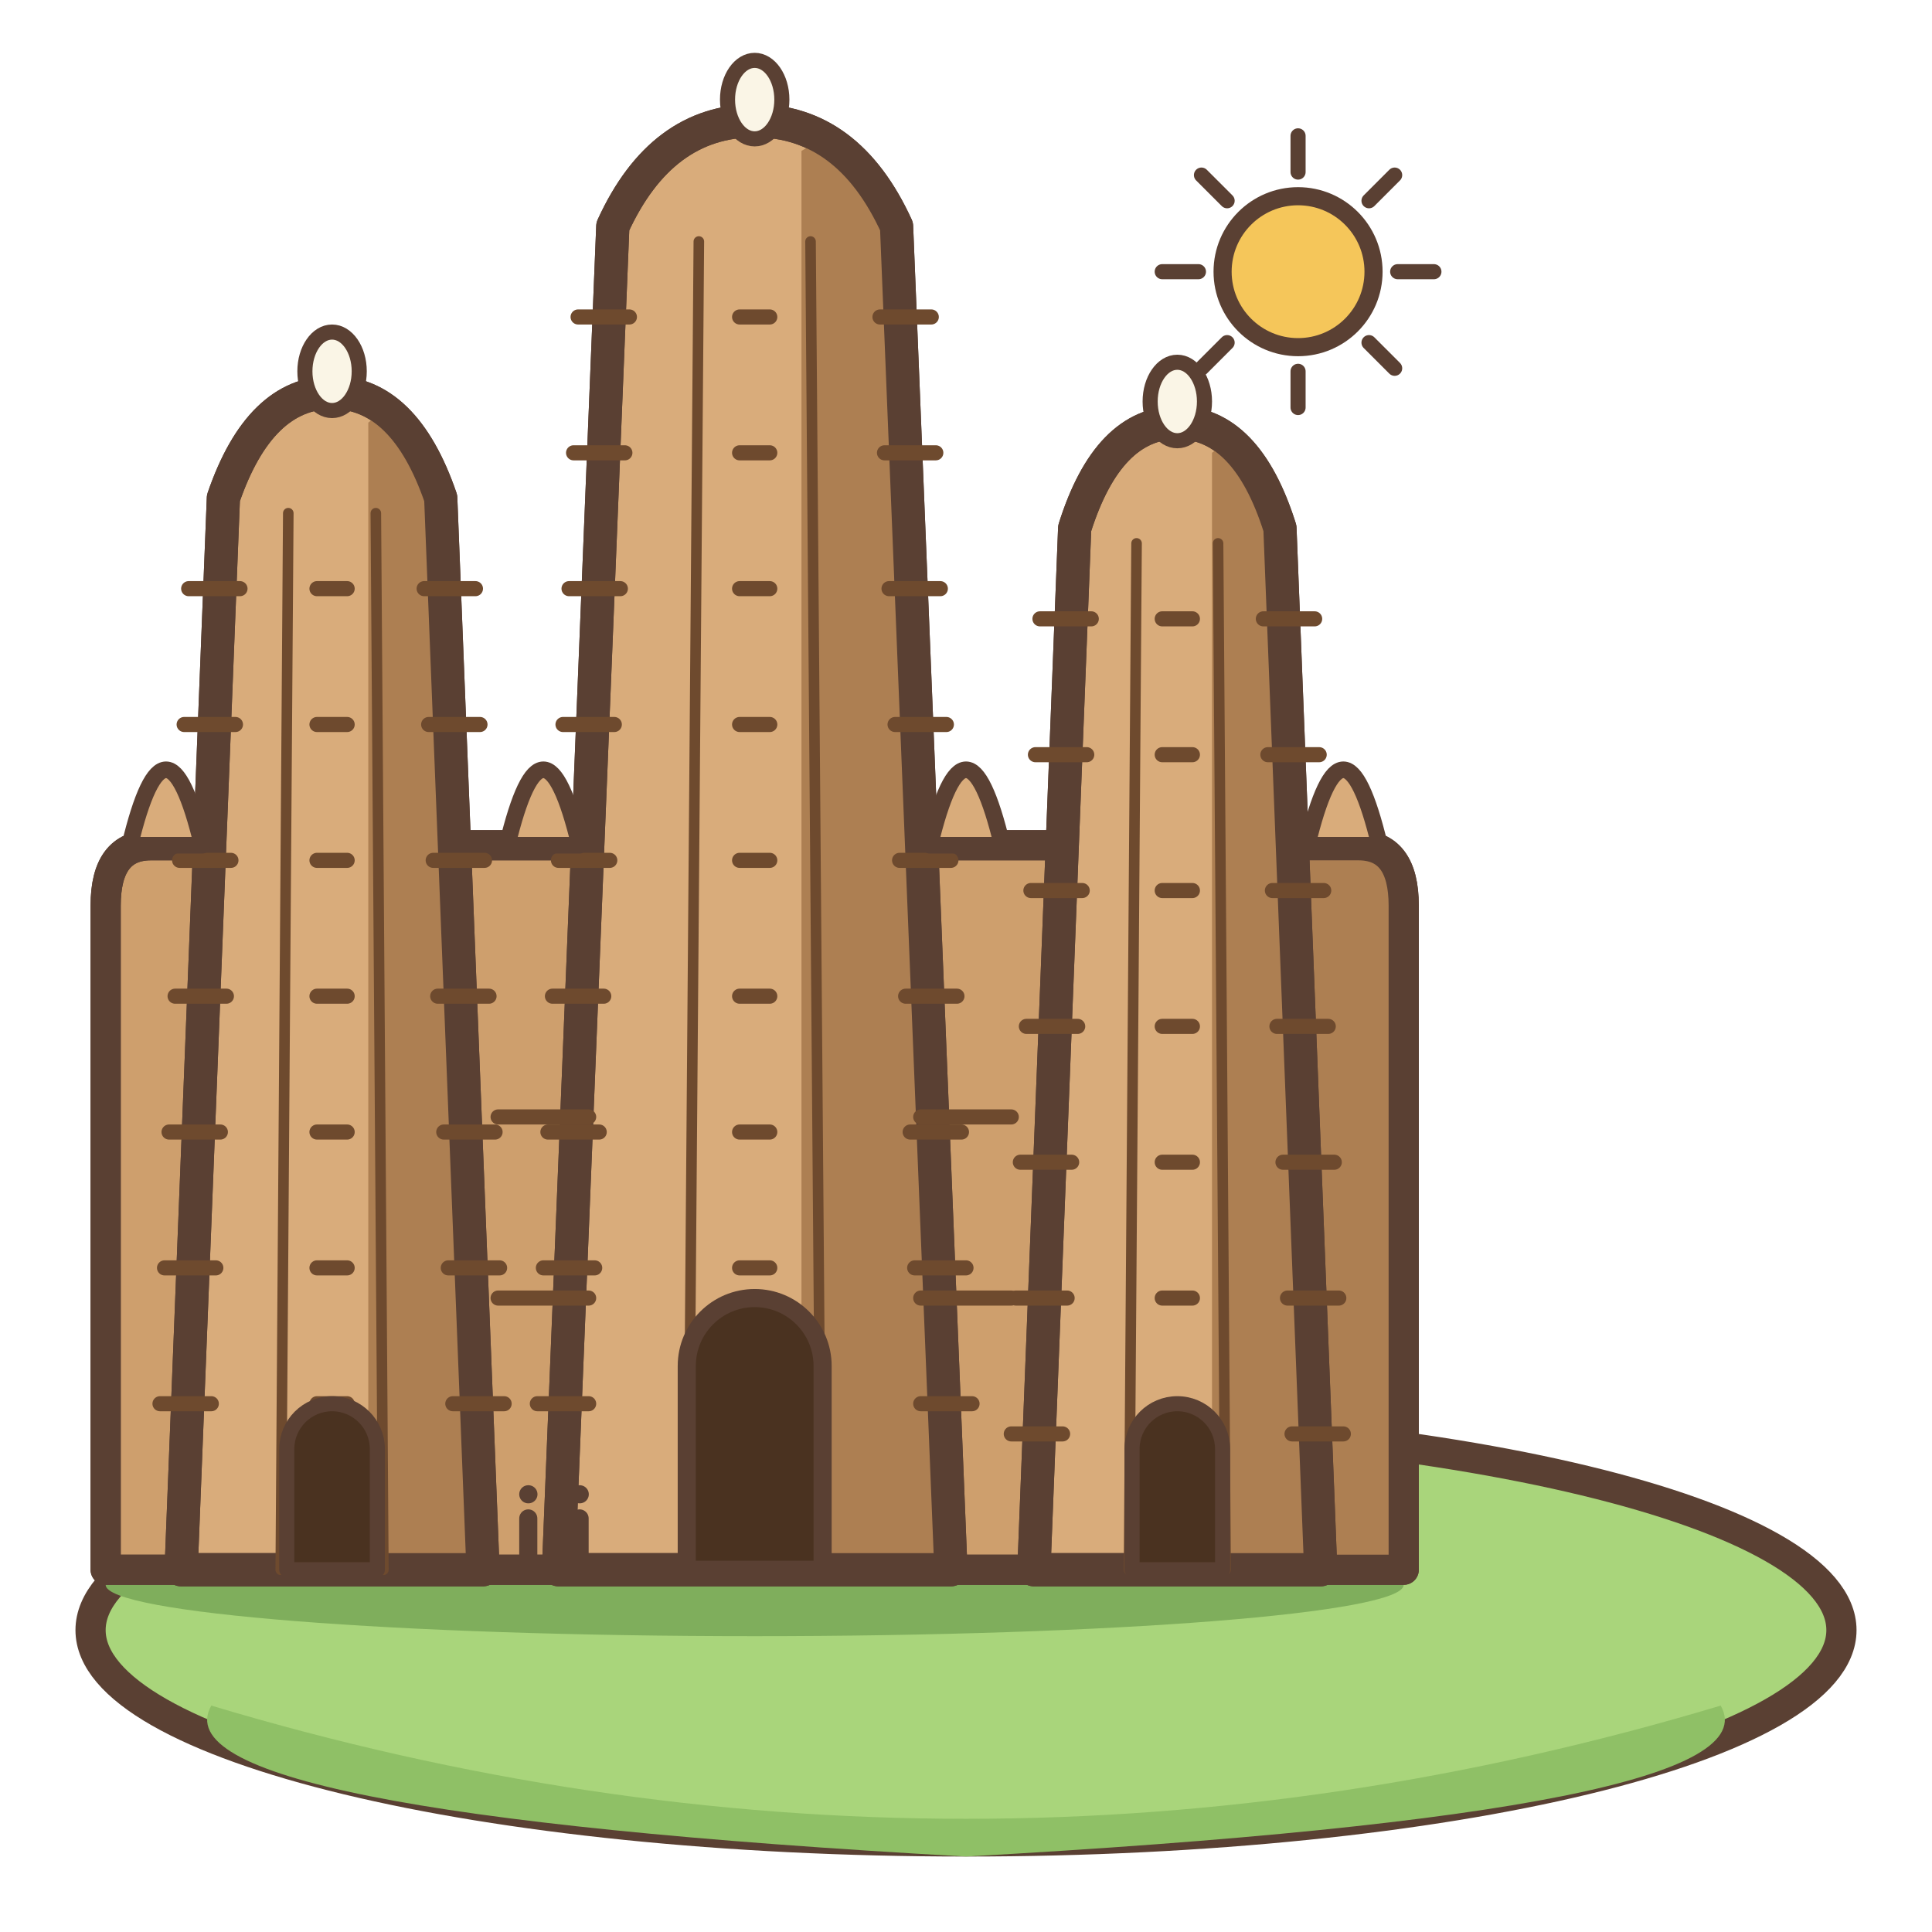
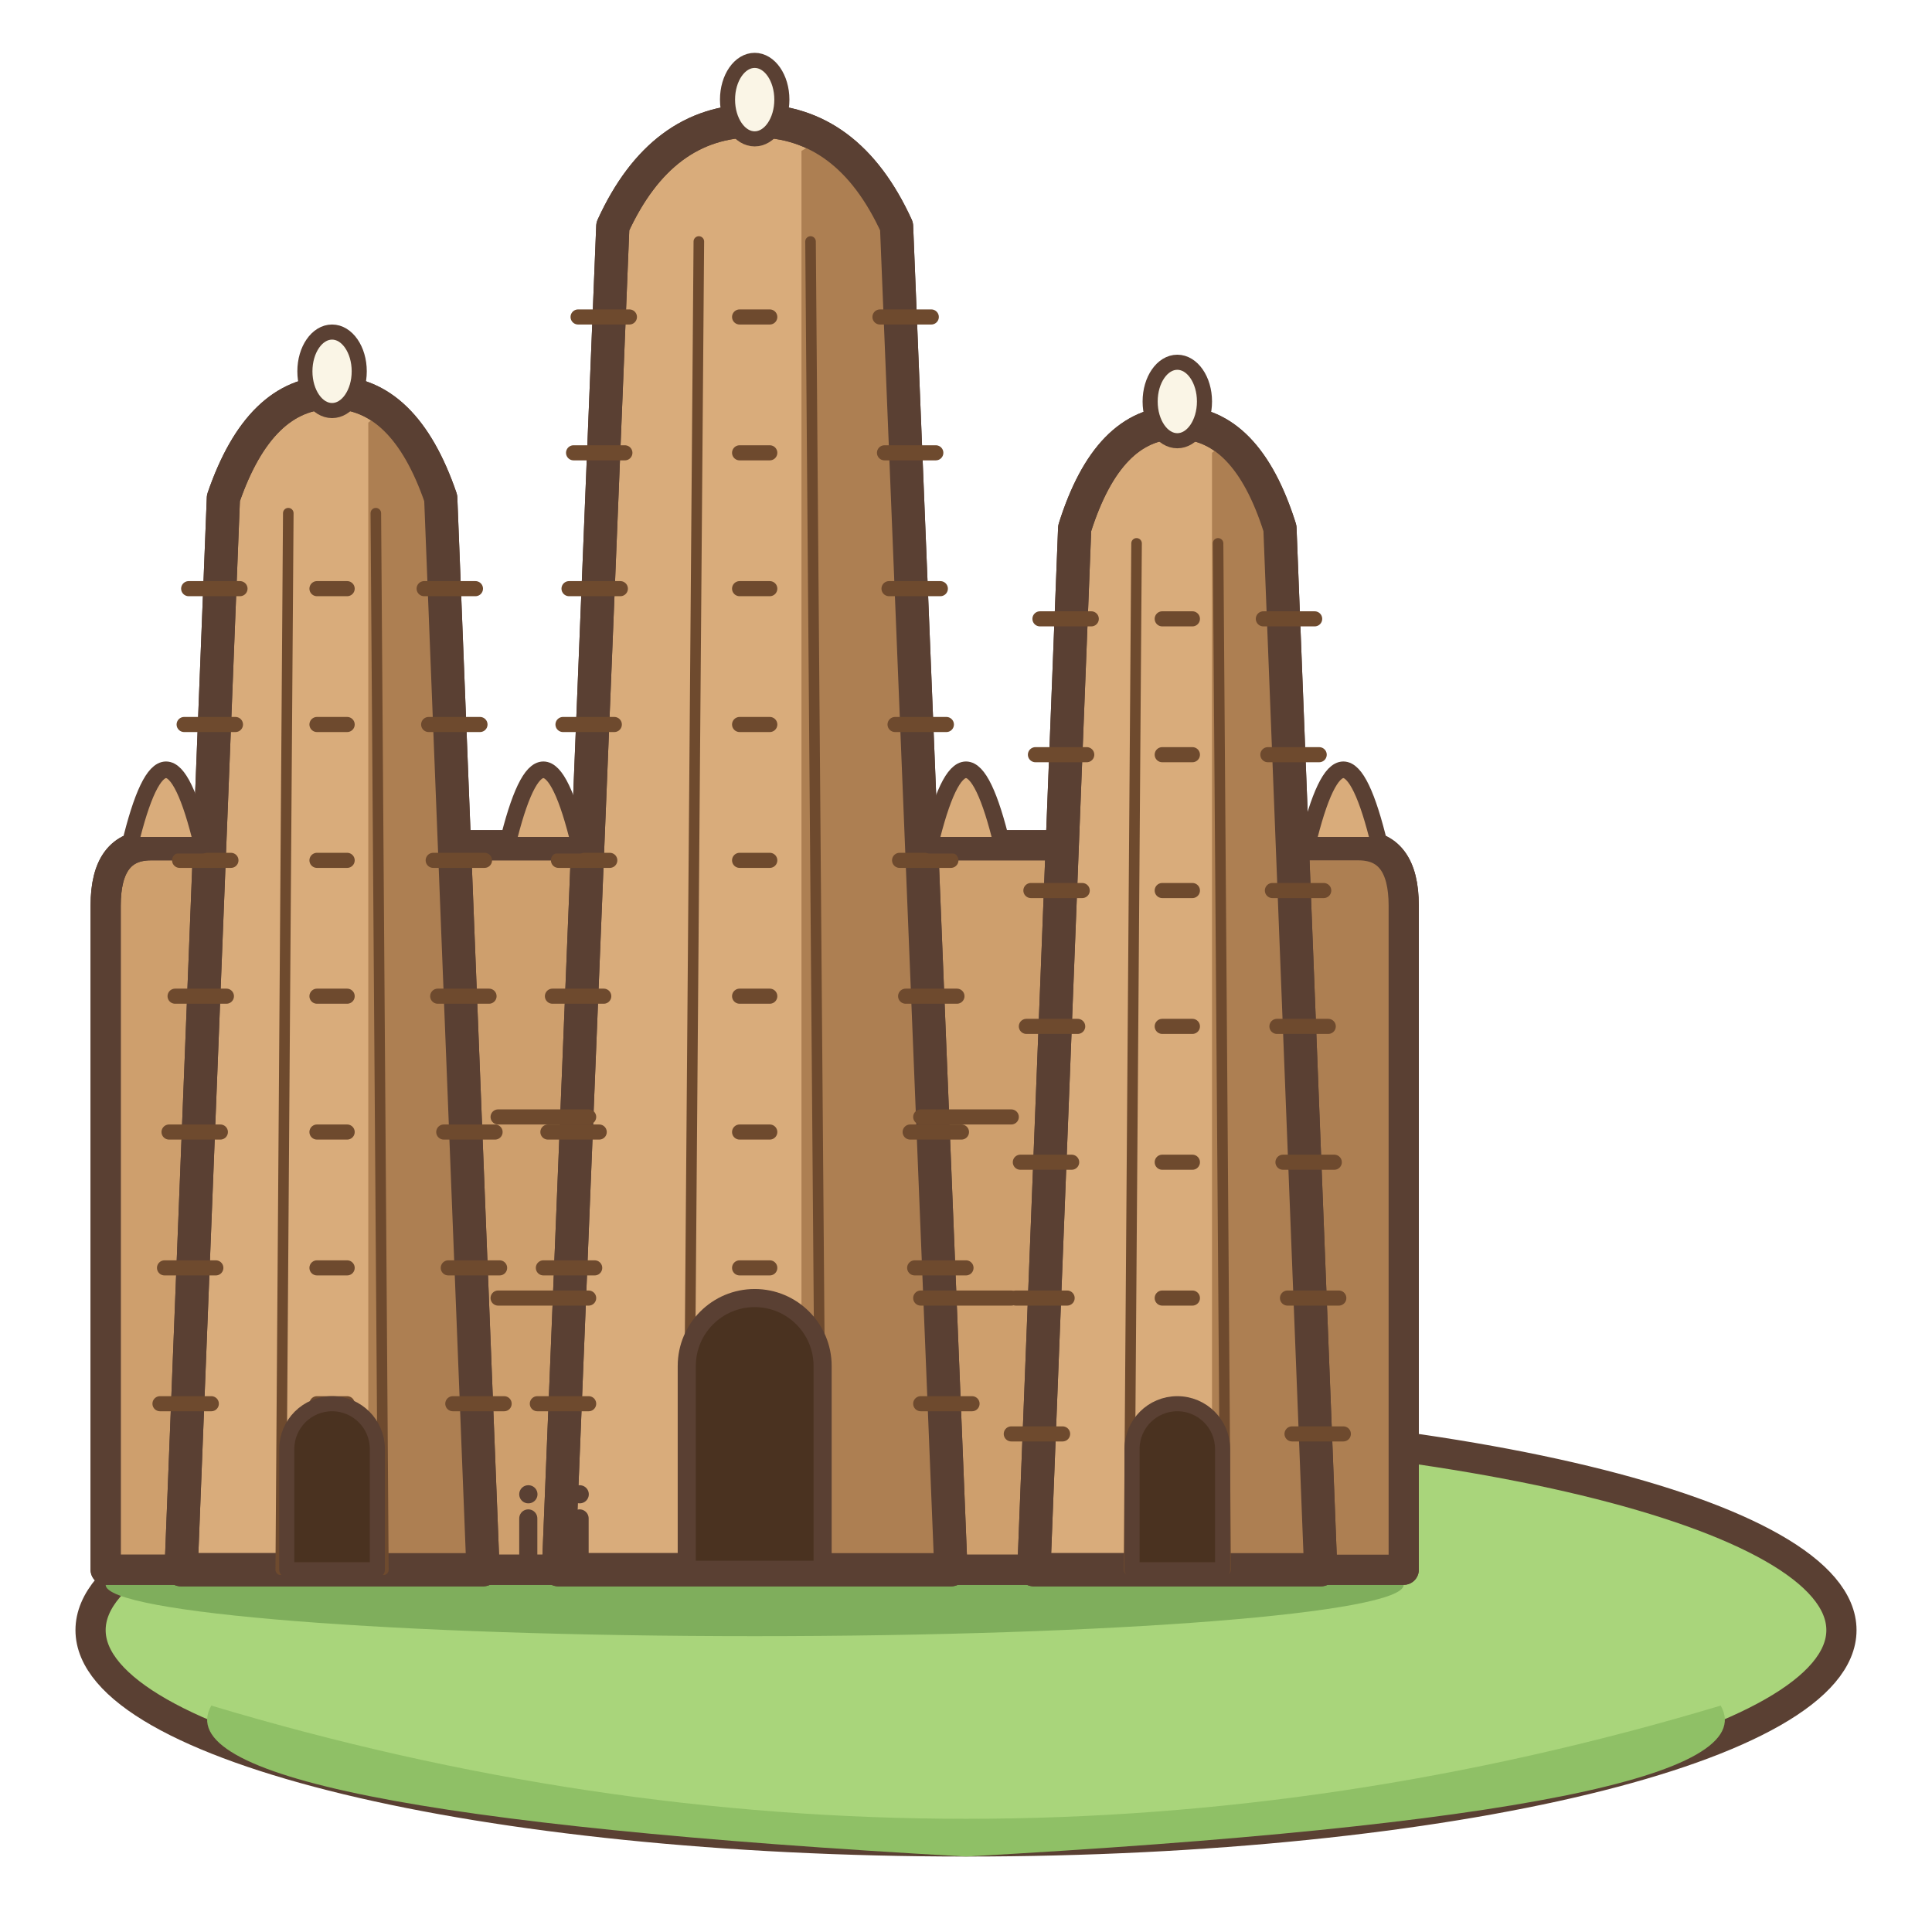
<svg xmlns="http://www.w3.org/2000/svg" width="72" height="72" viewBox="0 0 128 128">
  <g stroke="#5A4033" stroke-width="2" stroke-linecap="round" stroke-linejoin="round">
    <ellipse cx="64" cy="108" rx="58" ry="14" fill="#A9D57B" />
    <path d="M14 113Q64 128 114 113Q118 120 64 123Q10 120 14 113z" fill="#8FC066" stroke="none" />
-     <path d="M92.6 18L95 18M90.7 22.7L92.4 24.4M86 24.6L86 27M81.3 22.7L79.6 24.4M79.4 18L77 18M81.3 13.3L79.6 11.6M86 11.4L86 9M90.7 13.3L92.4 11.6" fill="none" stroke-width="1" />
-     <circle cx="86" cy="18" r="5" fill="#F5C65A" stroke-width="1.2" />
    <ellipse cx="50" cy="105" rx="43" ry="3.4" fill="#7FAE5C" stroke="none" />
    <path d="M7 104V60Q7 56 10 56H90Q93 56 93 60V104z" fill="#CE9F6D" />
    <path d="M82 56H90Q93 56 93 60V104H82z" fill="#AD7F52" stroke="none" />
    <path d="M7 104V60Q7 56 10 56H90Q93 56 93 60V104z" fill="none" />
    <path d="M12 104L14.8 33Q17.2 26 22 26Q26.8 26 29.2 33L32 104z" fill="#D9AC7B" stroke-width="2.2" />
    <path d="M24.4 104L24.4 28Q26.8 26 29.2 33L32 104z" fill="#AD7F52" stroke="none" />
    <path d="M12 104L14.8 33Q17.2 26 22 26Q26.8 26 29.2 33L32 104z" fill="none" stroke-width="2.2" />
    <ellipse cx="22" cy="24.6" rx="1.8" ry="2.6" fill="#FAF5E6" stroke-width="1" />
    <path d="M18.6 104L19.1 34M25.4 104L24.9 34" fill="none" stroke-width="0.7" stroke="#6E4A2E" />
    <path d="M12.5 39h3.4M28.1 39h3.4M21 39h2M12.2 48h3.4M28.4 48h3.4M21 48h2M11.9 57h3.4M28.7 57h3.4M21 57h2M11.6 66h3.4M29 66h3.4M21 66h2M11.2 75h3.4M29.4 75h3.4M21 75h2M10.9 84h3.4M29.7 84h3.4M21 84h2M10.6 93h3.4M30 93h3.4M21 93h2" fill="none" stroke-width="1" stroke="#6E4A2E" />
    <path d="M68.5 104L71.2 35Q73.4 28 78 28Q82.6 28 84.8 35L87.5 104z" fill="#D9AC7B" stroke-width="2.2" />
    <path d="M80.3 104L80.3 30Q82.6 28 84.8 35L87.5 104z" fill="#AD7F52" stroke="none" />
    <path d="M68.5 104L71.2 35Q73.4 28 78 28Q82.6 28 84.8 35L87.5 104z" fill="none" stroke-width="2.2" />
    <ellipse cx="78" cy="26.6" rx="1.8" ry="2.6" fill="#FAF5E6" stroke-width="1" />
    <path d="M74.8 104L75.3 36M81.2 104L80.7 36" fill="none" stroke-width="0.7" stroke="#6E4A2E" />
    <path d="M68.9 41h3.4M83.7 41h3.4M77 41h2M68.6 50h3.4M84 50h3.4M77 50h2M68.3 59h3.4M84.3 59h3.4M77 59h2M68 68h3.4M84.6 68h3.4M77 68h2M67.6 77h3.4M85 77h3.4M77 77h2M67.3 86h3.4M85.3 86h3.4M77 86h2M67 95h3.4M85.6 95h3.4M77 95h2" fill="none" stroke-width="1" stroke="#6E4A2E" />
    <path d="M37 104L40.6 15Q43.8 8 50 8Q56.2 8 59.4 15L63 104z" fill="#D9AC7B" stroke-width="2.2" />
    <path d="M53.1 104L53.1 10Q56.2 8 59.4 15L63 104z" fill="#AD7F52" stroke="none" />
    <path d="M37 104L40.6 15Q43.8 8 50 8Q56.2 8 59.4 15L63 104z" fill="none" stroke-width="2.2" />
    <ellipse cx="50" cy="6.6" rx="1.8" ry="2.6" fill="#FAF5E6" stroke-width="1" />
    <path d="M45.6 104L46.3 16M54.4 104L53.7 16" fill="none" stroke-width="0.7" stroke="#6E4A2E" />
    <path d="M38.3 21h3.4M58.3 21h3.4M49 21h2M38 30h3.4M58.6 30h3.4M49 30h2M37.7 39h3.4M58.9 39h3.4M49 39h2M37.3 48h3.4M59.3 48h3.4M49 48h2M37 57h3.4M59.6 57h3.4M49 57h2M36.6 66h3.4M60 66h3.4M49 66h2M36.3 75h3.4M60.3 75h3.4M49 75h2M36 84h3.4M60.6 84h3.4M49 84h2M35.6 93h3.4M61 93h3.4M49 93h2" fill="none" stroke-width="1" stroke="#6E4A2E" />
    <path d="M33.6 56q2.4-10 4.8 0zM61.6 56q2.4-10 4.8 0zM8.6 56q2.4-10 4.8 0zM86.6 56q2.4-10 4.8 0z" fill="#D9AC7B" stroke-width="1.1" />
    <path d="M33 74h6M61 74h6M33 86h6M61 86h6" fill="none" stroke-width="1" stroke="#6E4A2E" />
    <path d="M45.5 104V90.5A4.5 4.5 0 0 1 54.5 90.5V104z" fill="#4A3220" stroke-width="1.2" />
    <path d="M19 104V96A3 3 0 0 1 25 96V104z" fill="#4A3220" stroke-width="1" />
    <path d="M75 104V96A3 3 0 0 1 81 96V104z" fill="#4A3220" stroke-width="1" />
    <path d="M35 104v-3.4M35 99h.01M38.4 104v-3.4M38.4 99h.01" fill="none" stroke-width="1.2" />
  </g>
</svg>
